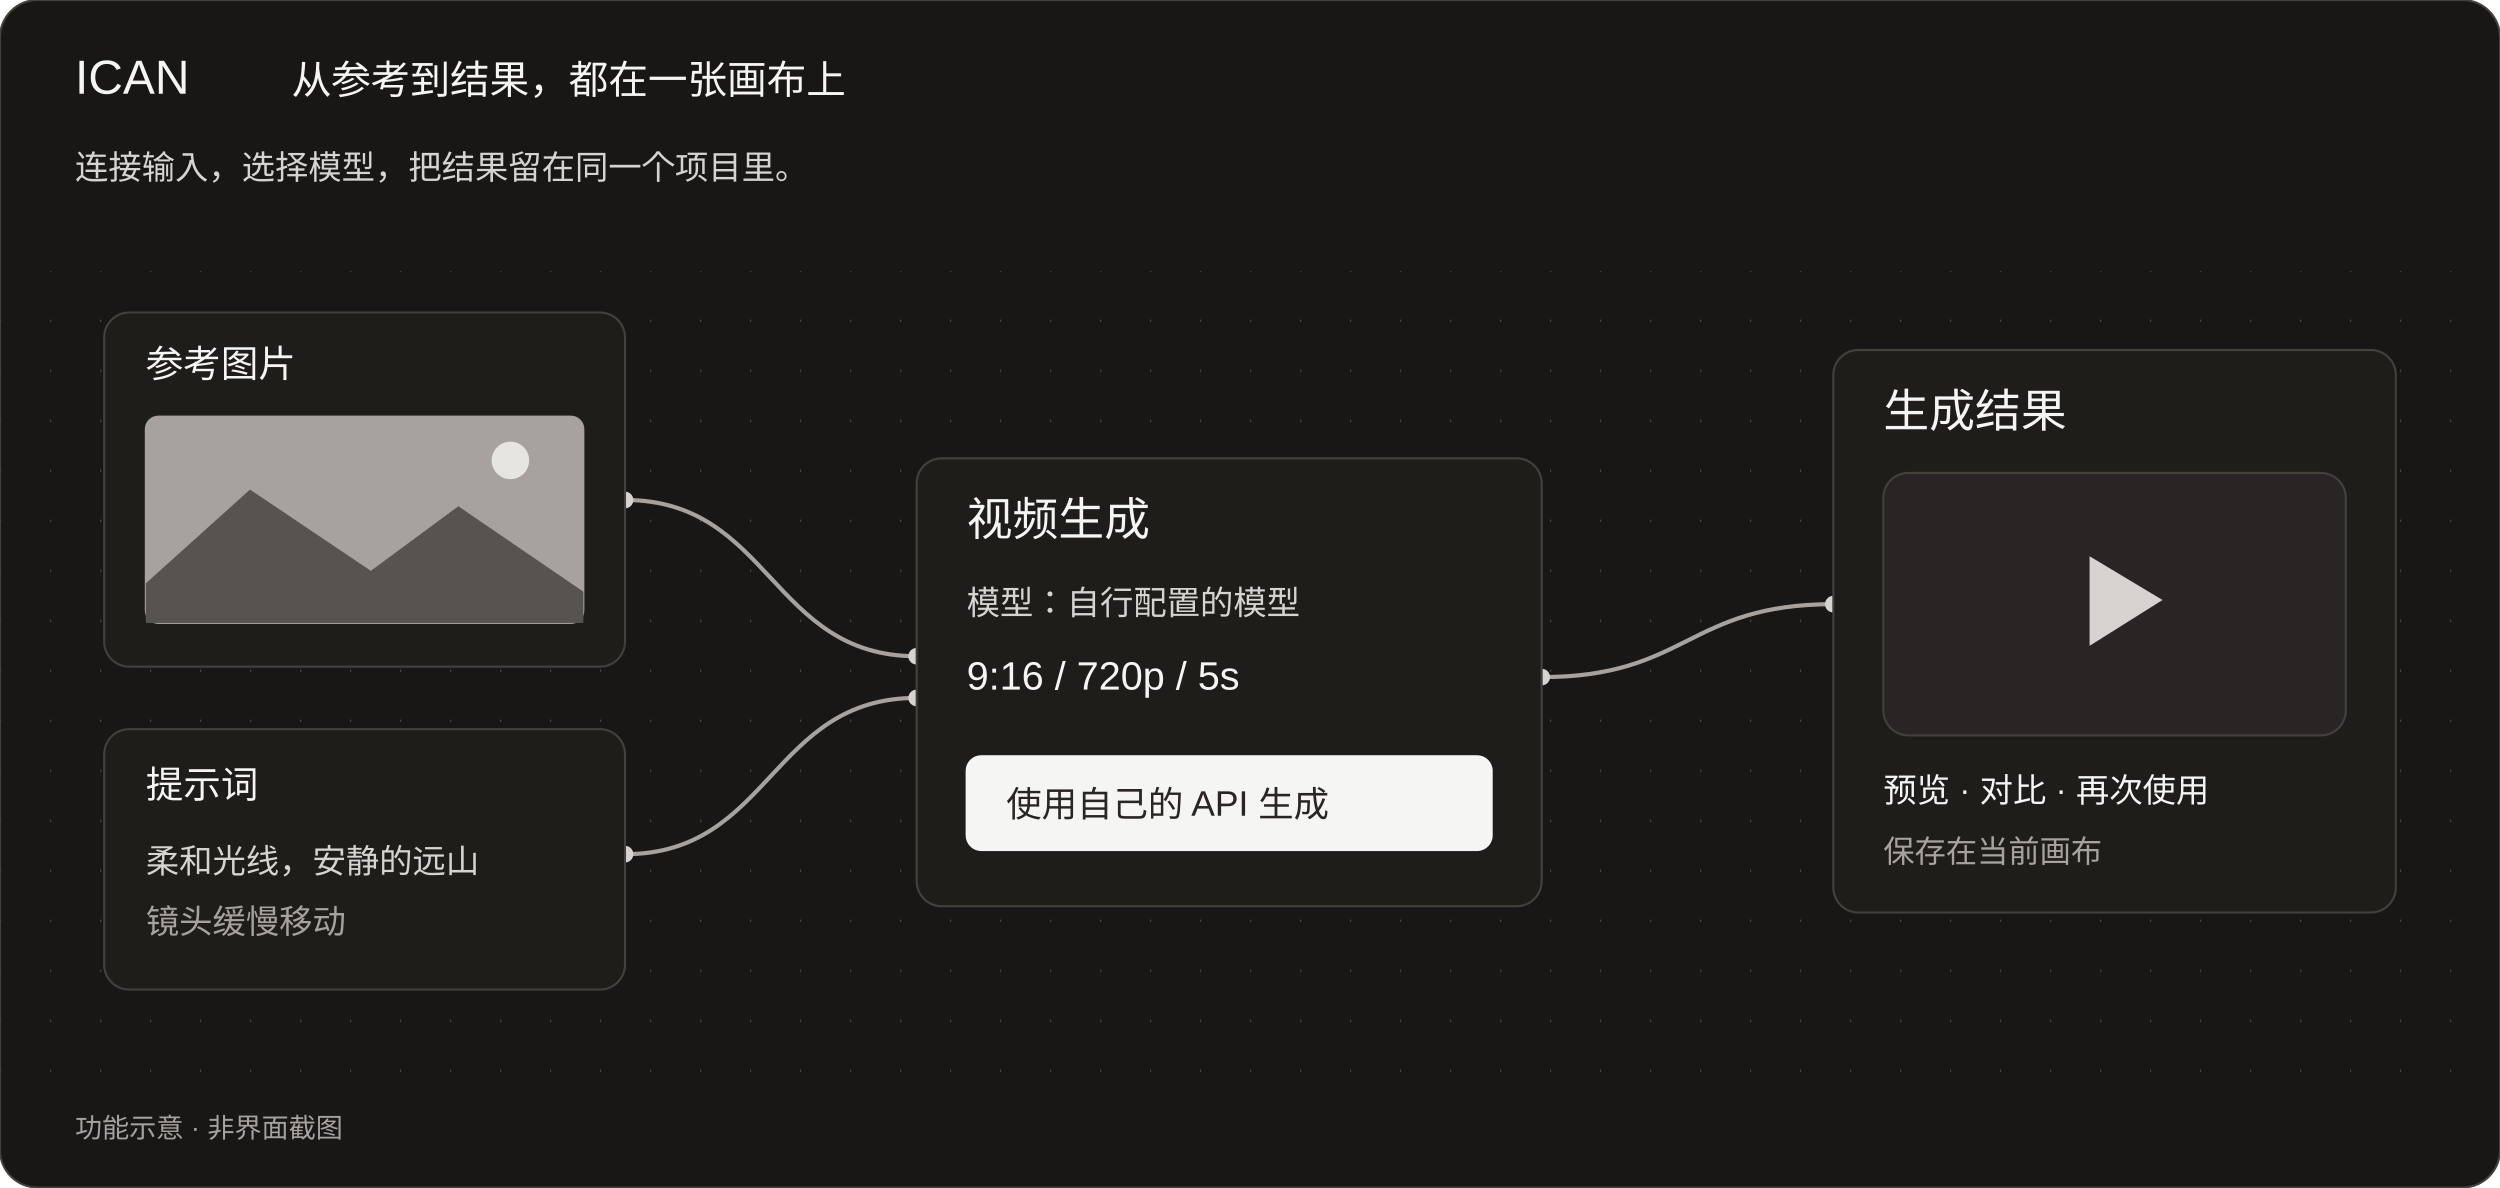
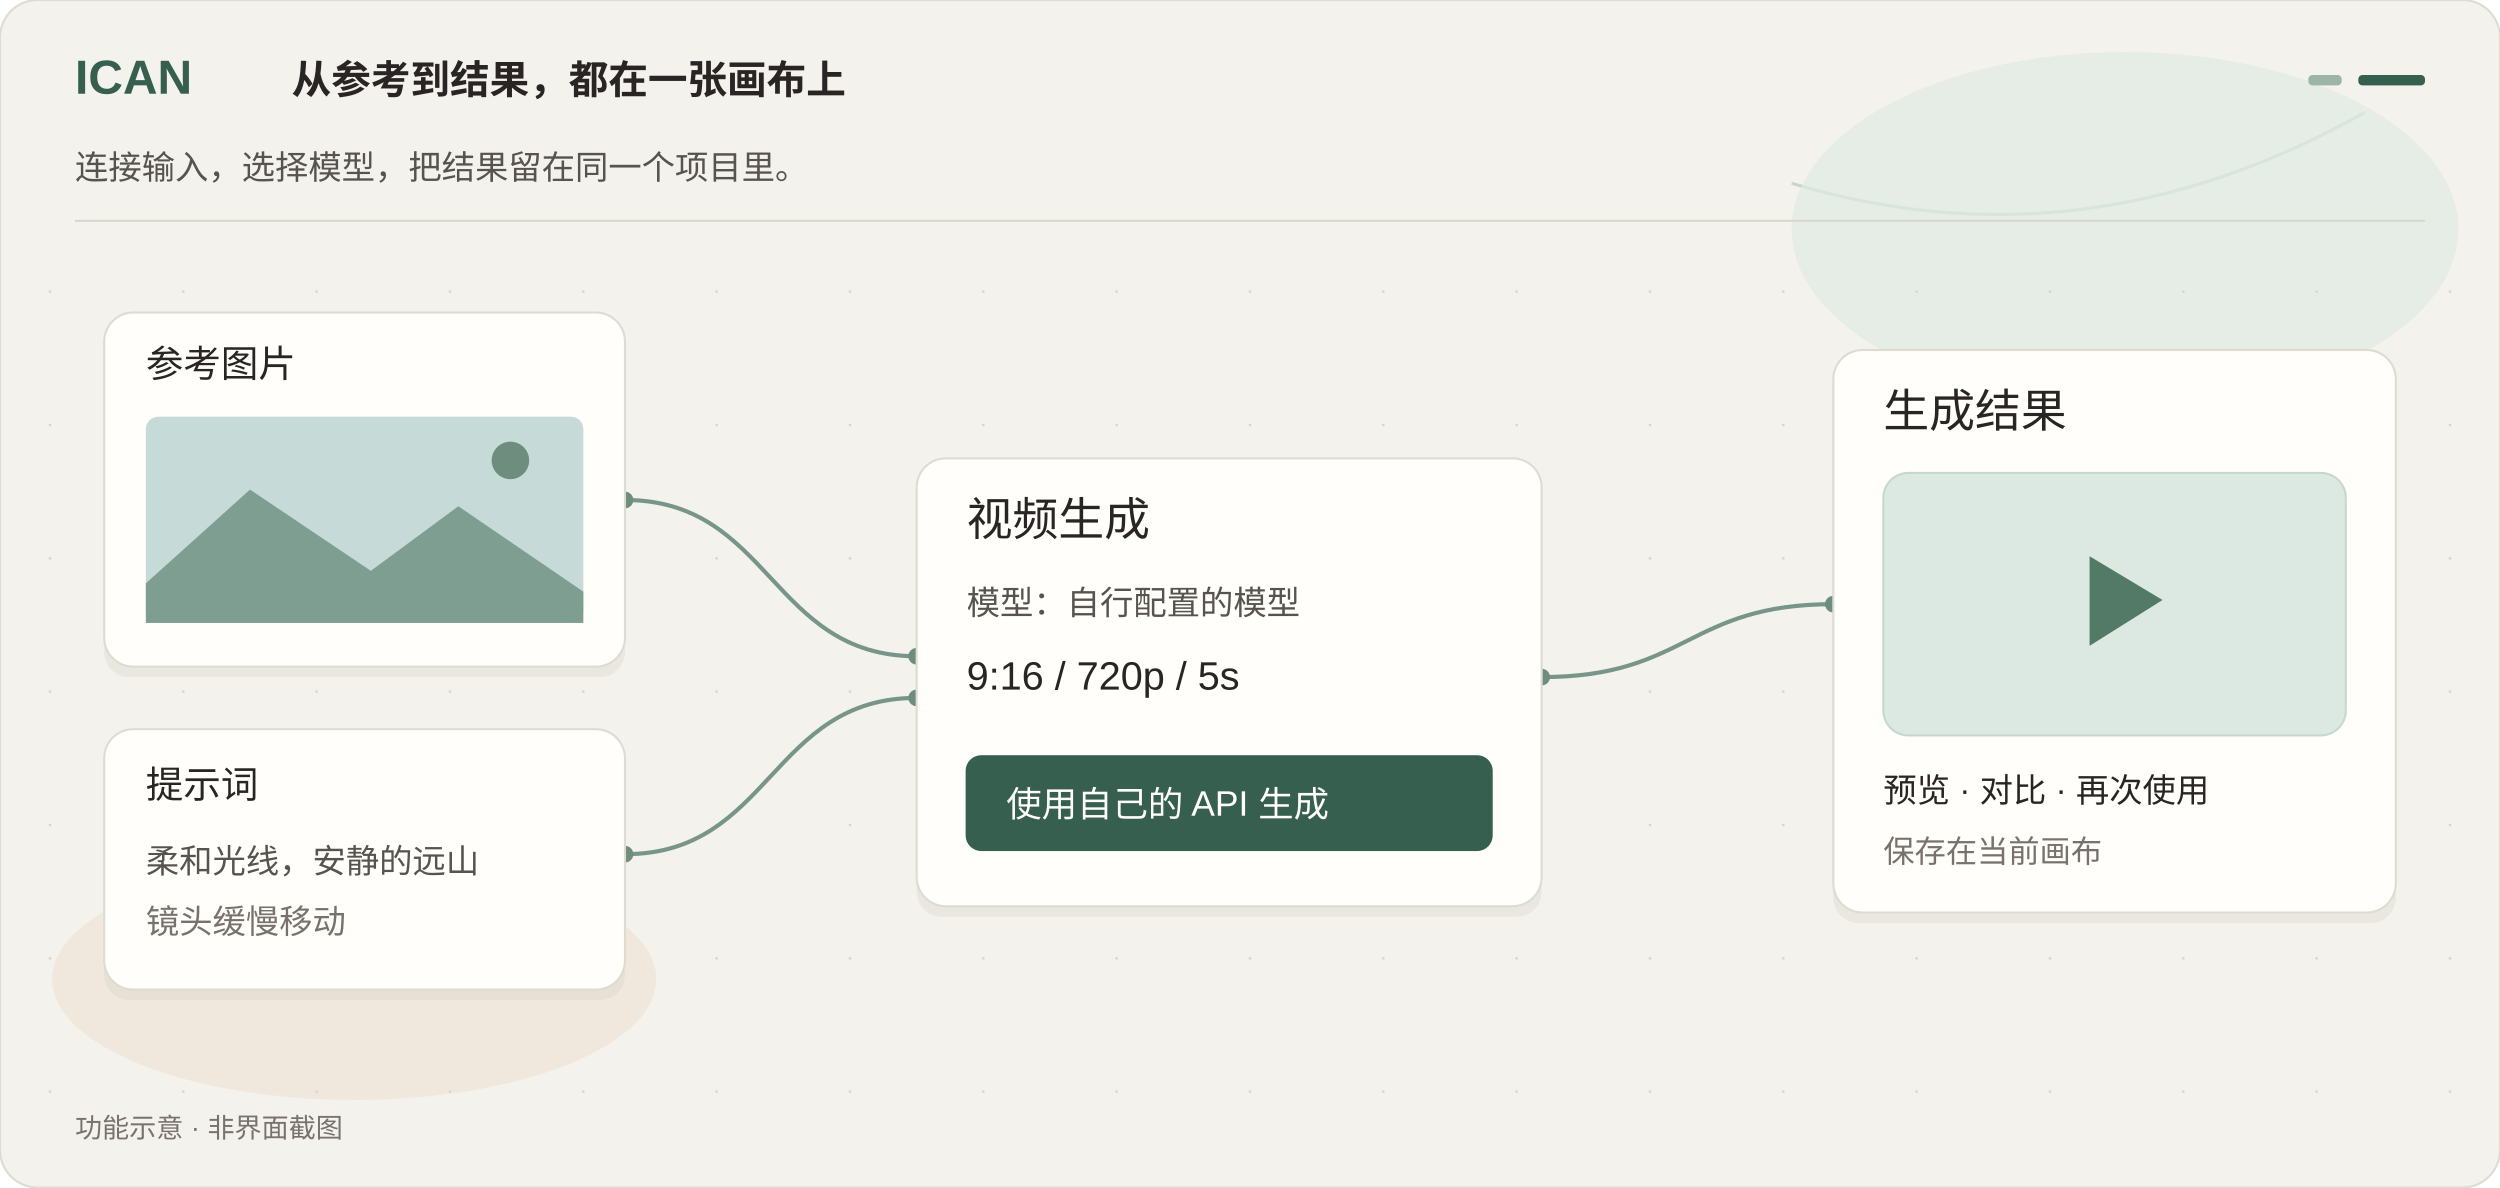
- <svg xmlns="http://www.w3.org/2000/svg" width="1200" height="570" viewBox="0 0 1200 570" role="img" aria-labelledby="title desc">
-   <rect x="0" y="0" width="1200" height="570" rx="18" fill="#181715" stroke="#44403c" />
-   <defs>
-     <pattern id="dots" width="24" height="24" patternUnits="userSpaceOnUse">
-       <circle cx="0" cy="10" r="0.7" fill="#44403c" />
-     </pattern>
-   </defs>
-   <rect x="0" y="130" width="1200" height="405" fill="url(#dots)" />
-   <g font-family="Arial, sans-serif">
-     <text x="36" y="45" font-size="23" fill="#f5f5f4">ICAN</text>
-     <text x="140" y="45" font-size="19" fill="#f5f5f4">从参考到结果，都在一张画布上</text>
-     <text x="36" y="86" font-size="16" fill="#d6d3d1">连接输入，选择模型，把结果留在同一个项目里。</text>
-     <text x="36" y="546" font-size="13" fill="#a8a29e">功能示意 · 非界面截图</text>
-     <path d="M300 240 C370.0 240 370.0 315 440 315" fill="none" stroke="#a8a29e" stroke-width="2" />
-     <circle cx="300" cy="240" r="4" fill="#d6d3d1" />
-     <circle cx="440" cy="315" r="4" fill="#d6d3d1" />
-     <path d="M300 410 C370.0 410 370.0 335 440 335" fill="none" stroke="#a8a29e" stroke-width="2" />
-     <circle cx="300" cy="410" r="4" fill="#d6d3d1" />
-     <circle cx="440" cy="335" r="4" fill="#d6d3d1" />
-     <path d="M740 325 C810.0 325 810.0 290 880 290" fill="none" stroke="#a8a29e" stroke-width="2" />
-     <circle cx="740" cy="325" r="4" fill="#d6d3d1" />
-     <circle cx="880" cy="290" r="4" fill="#d6d3d1" />
-     <rect x="50" y="150" width="250" height="170" rx="12" fill="#1f1d1a" stroke="#44403c" />
-     <text x="70" y="181" font-size="18" fill="#f5f5f4">参考图片</text>
-     <rect x="70" y="200" width="210" height="99" rx="6" fill="#a8a29e" stroke="#a8a29e" />
-     <path d="M70 280 120 235 178 274 220 243 280 284 V299 H70Z" fill="#57534e" />
-     <circle cx="245" cy="221" r="9" fill="#e7e5df" />
-     <rect x="50" y="350" width="250" height="125" rx="12" fill="#1f1d1a" stroke="#44403c" />
-     <text x="70" y="383" font-size="18" fill="#f5f5f4">提示词</text>
-     <text x="70" y="419" font-size="16" fill="#d6d3d1">柔和光线，安静的远山</text>
-     <text x="70" y="448" font-size="16" fill="#a8a29e">镜头缓慢移动</text>
-     <rect x="440" y="220" width="300" height="215" rx="12" fill="#1f1d1a" stroke="#44403c" />
-     <text x="464" y="257" font-size="22" fill="#f5f5f4">视频生成</text>
-     <text x="464" y="295" font-size="16" fill="#d6d3d1">模型：自行配置的模型</text>
-     <text x="464" y="331" font-size="19" fill="#f5f5f4">9:16     /     720p     /     5s</text>
-     <rect x="464" y="363" width="252" height="45" rx="7" fill="#f5f5f4" stroke="#f5f5f4" />
-     <text x="483" y="392" font-size="17" fill="#292524">使用自己的 API 生成</text>
-     <rect x="880" y="168" width="270" height="270" rx="12" fill="#1f1d1a" stroke="#44403c" />
-     <text x="904" y="205" font-size="22" fill="#f5f5f4">生成结果</text>
-     <rect x="904" y="227" width="222" height="126" rx="12" fill="#292524" stroke="#44403c" />
-     <path d="m1003 267 0 43 35-22Z" fill="#d6d3d1" />
-     <text x="904" y="385" font-size="16" fill="#f5f5f4">预览 · 对比 · 再次使用</text>
-     <text x="904" y="414" font-size="15" fill="#a8a29e">保存在当前画布</text>
+ <svg xmlns="http://www.w3.org/2000/svg" width="1200" height="570" viewBox="0 0 1200 570" role="img" aria-labelledby="title desc" font-family="Arial, 'Noto Sans CJK SC', 'Microsoft YaHei', sans-serif">
+   <rect x="0" y="0" width="1200" height="570" rx="18" fill="#f4f2ed" stroke="#dedbd2" />
+   <path d="M860 88 Q1000 130 1135 54" fill="none" stroke="#c6d7cc" stroke-width="1.5" />
+   <ellipse cx="170" cy="470" rx="145" ry="58" fill="#eee4d3" opacity=".65" />
+   <ellipse cx="1020" cy="110" rx="160" ry="85" fill="#dfe9e2" opacity=".7" />
+   <g fill="#d7d6ca">
+     <circle cx="24" cy="140" r=".65" />
+     <circle cx="24" cy="204" r=".65" />
+     <circle cx="24" cy="268" r=".65" />
+     <circle cx="24" cy="332" r=".65" />
+     <circle cx="24" cy="396" r=".65" />
+     <circle cx="24" cy="460" r=".65" />
+     <circle cx="24" cy="524" r=".65" />
+     <circle cx="88" cy="140" r=".65" />
+     <circle cx="88" cy="204" r=".65" />
+     <circle cx="88" cy="268" r=".65" />
+     <circle cx="88" cy="332" r=".65" />
+     <circle cx="88" cy="396" r=".65" />
+     <circle cx="88" cy="460" r=".65" />
+     <circle cx="88" cy="524" r=".65" />
+     <circle cx="152" cy="140" r=".65" />
+     <circle cx="152" cy="204" r=".65" />
+     <circle cx="152" cy="268" r=".65" />
+     <circle cx="152" cy="332" r=".65" />
+     <circle cx="152" cy="396" r=".65" />
+     <circle cx="152" cy="460" r=".65" />
+     <circle cx="152" cy="524" r=".65" />
+     <circle cx="216" cy="140" r=".65" />
+     <circle cx="216" cy="204" r=".65" />
+     <circle cx="216" cy="268" r=".65" />
+     <circle cx="216" cy="332" r=".65" />
+     <circle cx="216" cy="396" r=".65" />
+     <circle cx="216" cy="460" r=".65" />
+     <circle cx="216" cy="524" r=".65" />
+     <circle cx="280" cy="140" r=".65" />
+     <circle cx="280" cy="204" r=".65" />
+     <circle cx="280" cy="268" r=".65" />
+     <circle cx="280" cy="332" r=".65" />
+     <circle cx="280" cy="396" r=".65" />
+     <circle cx="280" cy="460" r=".65" />
+     <circle cx="280" cy="524" r=".65" />
+     <circle cx="344" cy="140" r=".65" />
+     <circle cx="344" cy="204" r=".65" />
+     <circle cx="344" cy="268" r=".65" />
+     <circle cx="344" cy="332" r=".65" />
+     <circle cx="344" cy="396" r=".65" />
+     <circle cx="344" cy="460" r=".65" />
+     <circle cx="344" cy="524" r=".65" />
+     <circle cx="408" cy="140" r=".65" />
+     <circle cx="408" cy="204" r=".65" />
+     <circle cx="408" cy="268" r=".65" />
+     <circle cx="408" cy="332" r=".65" />
+     <circle cx="408" cy="396" r=".65" />
+     <circle cx="408" cy="460" r=".65" />
+     <circle cx="408" cy="524" r=".65" />
+     <circle cx="472" cy="140" r=".65" />
+     <circle cx="472" cy="204" r=".65" />
+     <circle cx="472" cy="268" r=".65" />
+     <circle cx="472" cy="332" r=".65" />
+     <circle cx="472" cy="396" r=".65" />
+     <circle cx="472" cy="460" r=".65" />
+     <circle cx="472" cy="524" r=".65" />
+     <circle cx="536" cy="140" r=".65" />
+     <circle cx="536" cy="204" r=".65" />
+     <circle cx="536" cy="268" r=".65" />
+     <circle cx="536" cy="332" r=".65" />
+     <circle cx="536" cy="396" r=".65" />
+     <circle cx="536" cy="460" r=".65" />
+     <circle cx="536" cy="524" r=".65" />
+     <circle cx="600" cy="140" r=".65" />
+     <circle cx="600" cy="204" r=".65" />
+     <circle cx="600" cy="268" r=".65" />
+     <circle cx="600" cy="332" r=".65" />
+     <circle cx="600" cy="396" r=".65" />
+     <circle cx="600" cy="460" r=".65" />
+     <circle cx="600" cy="524" r=".65" />
+     <circle cx="664" cy="140" r=".65" />
+     <circle cx="664" cy="204" r=".65" />
+     <circle cx="664" cy="268" r=".65" />
+     <circle cx="664" cy="332" r=".65" />
+     <circle cx="664" cy="396" r=".65" />
+     <circle cx="664" cy="460" r=".65" />
+     <circle cx="664" cy="524" r=".65" />
+     <circle cx="728" cy="140" r=".65" />
+     <circle cx="728" cy="204" r=".65" />
+     <circle cx="728" cy="268" r=".65" />
+     <circle cx="728" cy="332" r=".65" />
+     <circle cx="728" cy="396" r=".65" />
+     <circle cx="728" cy="460" r=".65" />
+     <circle cx="728" cy="524" r=".65" />
+     <circle cx="792" cy="140" r=".65" />
+     <circle cx="792" cy="204" r=".65" />
+     <circle cx="792" cy="268" r=".65" />
+     <circle cx="792" cy="332" r=".65" />
+     <circle cx="792" cy="396" r=".65" />
+     <circle cx="792" cy="460" r=".65" />
+     <circle cx="792" cy="524" r=".65" />
+     <circle cx="856" cy="140" r=".65" />
+     <circle cx="856" cy="204" r=".65" />
+     <circle cx="856" cy="268" r=".65" />
+     <circle cx="856" cy="332" r=".65" />
+     <circle cx="856" cy="396" r=".65" />
+     <circle cx="856" cy="460" r=".65" />
+     <circle cx="856" cy="524" r=".65" />
+     <circle cx="920" cy="140" r=".65" />
+     <circle cx="920" cy="204" r=".65" />
+     <circle cx="920" cy="268" r=".65" />
+     <circle cx="920" cy="332" r=".65" />
+     <circle cx="920" cy="396" r=".65" />
+     <circle cx="920" cy="460" r=".65" />
+     <circle cx="920" cy="524" r=".65" />
+     <circle cx="984" cy="140" r=".65" />
+     <circle cx="984" cy="204" r=".65" />
+     <circle cx="984" cy="268" r=".65" />
+     <circle cx="984" cy="332" r=".65" />
+     <circle cx="984" cy="396" r=".65" />
+     <circle cx="984" cy="460" r=".65" />
+     <circle cx="984" cy="524" r=".65" />
+     <circle cx="1048" cy="140" r=".65" />
+     <circle cx="1048" cy="204" r=".65" />
+     <circle cx="1048" cy="268" r=".65" />
+     <circle cx="1048" cy="332" r=".65" />
+     <circle cx="1048" cy="396" r=".65" />
+     <circle cx="1048" cy="460" r=".65" />
+     <circle cx="1048" cy="524" r=".65" />
+     <circle cx="1112" cy="140" r=".65" />
+     <circle cx="1112" cy="204" r=".65" />
+     <circle cx="1112" cy="268" r=".65" />
+     <circle cx="1112" cy="332" r=".65" />
+     <circle cx="1112" cy="396" r=".65" />
+     <circle cx="1112" cy="460" r=".65" />
+     <circle cx="1112" cy="524" r=".65" />
+     <circle cx="1176" cy="140" r=".65" />
+     <circle cx="1176" cy="204" r=".65" />
+     <circle cx="1176" cy="268" r=".65" />
+     <circle cx="1176" cy="332" r=".65" />
+     <circle cx="1176" cy="396" r=".65" />
+     <circle cx="1176" cy="460" r=".65" />
+     <circle cx="1176" cy="524" r=".65" />
+   </g>
+   <g font-family="Arial, 'Noto Sans CJK SC', 'Microsoft YaHei', sans-serif">
+     <path d="M36 106 H1164" stroke="#d7d9cd" />
+     <text x="36" y="45" font-size="23" fill="#365f50" font-weight="700">ICAN</text>
+     <text x="140" y="45" font-size="19" fill="#292524" font-weight="600">从参考到结果，都在一张画布上</text>
+     <text x="36" y="86" font-size="16" fill="#57534e">连接输入，选择模型，把结果留在同一个项目里。</text>
+     <text x="36" y="546" font-size="13" fill="#78716c">功能示意 · 非界面截图</text>
+     <path d="M300 240 C370.0 240 370.0 315 440 315" fill="none" stroke="#78958a" stroke-width="2" />
+     <circle cx="300" cy="240" r="4" fill="#6e8d7f" />
+     <circle cx="440" cy="315" r="4" fill="#6e8d7f" />
+     <path d="M300 410 C370.0 410 370.0 335 440 335" fill="none" stroke="#78958a" stroke-width="2" />
+     <circle cx="300" cy="410" r="4" fill="#6e8d7f" />
+     <circle cx="440" cy="335" r="4" fill="#6e8d7f" />
+     <path d="M740 325 C810.0 325 810.0 290 880 290" fill="none" stroke="#78958a" stroke-width="2" />
+     <circle cx="740" cy="325" r="4" fill="#6e8d7f" />
+     <circle cx="880" cy="290" r="4" fill="#6e8d7f" />
+     <rect x="50" y="155.0" width="250" height="170" rx="12" fill="#d8d6cb" stroke="none" opacity=".38" />
+     <rect x="50" y="150" width="250" height="170" rx="14" fill="#fffefa" stroke="#dedbd2" />
+     <text x="70" y="181" font-size="18" fill="#292524">参考图片</text>
+     <rect x="70" y="200" width="210" height="99" rx="6" fill="#c6dbd7" stroke="none" />
+     <path d="M70 280 120 235 178 274 220 243 280 284 V299 H70Z" fill="#7e9e91" />
+     <circle cx="245" cy="221" r="9" fill="#6e8d7f" />
+     <rect x="50" y="355.0" width="250" height="125" rx="12" fill="#d8d6cb" stroke="none" opacity=".38" />
+     <rect x="50" y="350" width="250" height="125" rx="14" fill="#fffefa" stroke="#dedbd2" />
+     <text x="70" y="383" font-size="18" fill="#292524">提示词</text>
+     <text x="70" y="419" font-size="16" fill="#57534e">柔和光线，安静的远山</text>
+     <text x="70" y="448" font-size="16" fill="#78716c">镜头缓慢移动</text>
+     <rect x="440" y="225.0" width="300" height="215" rx="12" fill="#d8d6cb" stroke="none" opacity=".38" />
+     <rect x="440" y="220" width="300" height="215" rx="14" fill="#fffefa" stroke="#dedbd2" />
+     <text x="464" y="257" font-size="22" fill="#292524">视频生成</text>
+     <text x="464" y="295" font-size="16" fill="#57534e">模型：自行配置的模型</text>
+     <text x="464" y="331" font-size="19" fill="#292524">9:16     /     720p     /     5s</text>
+     <rect x="464" y="363" width="252" height="45" rx="7" fill="#365f50" stroke="#365f50" />
+     <text x="483" y="392" font-size="17" fill="#fffefa">使用自己的 API 生成</text>
+     <rect x="880" y="173.0" width="270" height="270" rx="12" fill="#d8d6cb" stroke="none" opacity=".38" />
+     <rect x="880" y="168" width="270" height="270" rx="14" fill="#fffefa" stroke="#dedbd2" />
+     <text x="904" y="205" font-size="22" fill="#292524">生成结果</text>
+     <rect x="904" y="227" width="222" height="126" rx="12" fill="#dce9e2" stroke="#c6d8cd" />
+     <path d="m1003 267 0 43 35-22Z" fill="#527a66" />
+     <text x="904" y="385" font-size="16" fill="#292524">预览 · 对比 · 再次使用</text>
+     <text x="904" y="414" font-size="15" fill="#78716c">保存在当前画布</text>
+     <rect x="1108" y="36" width="16" height="5" rx="2" fill="#9db5a6" />
+     <rect x="1132" y="36" width="32" height="5" rx="2" fill="#365f50" />
  </g>
</svg>
